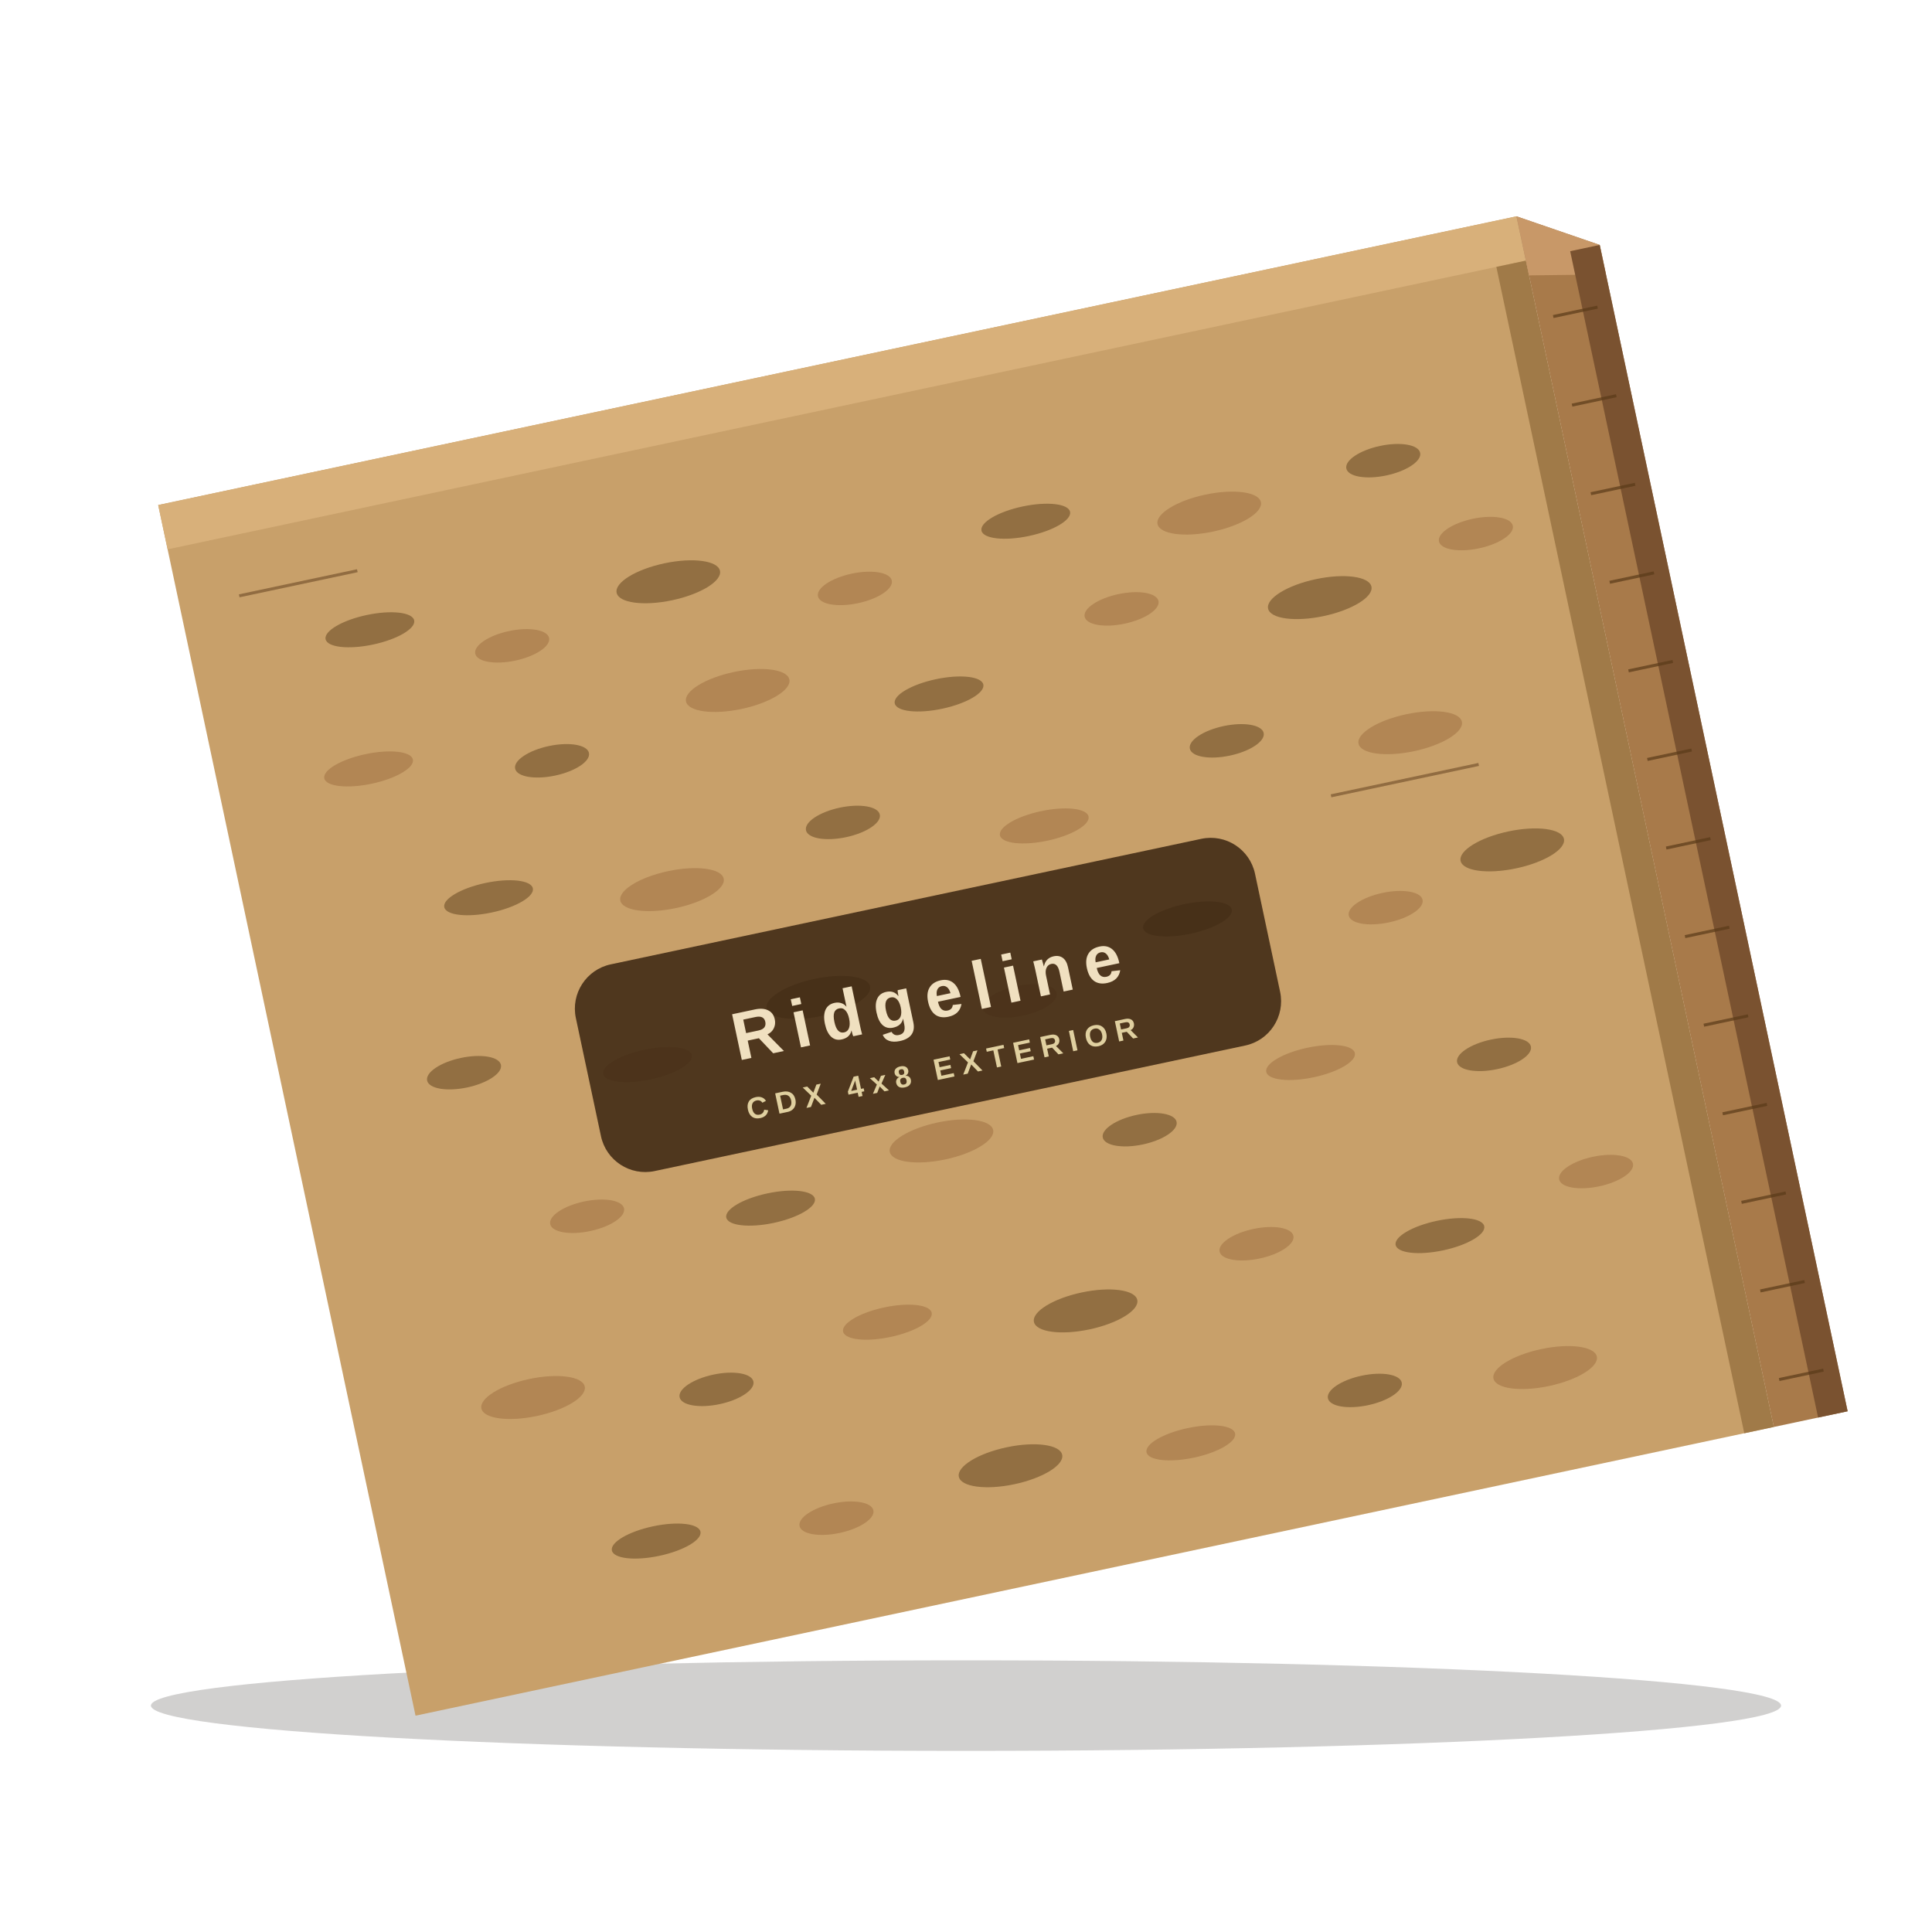
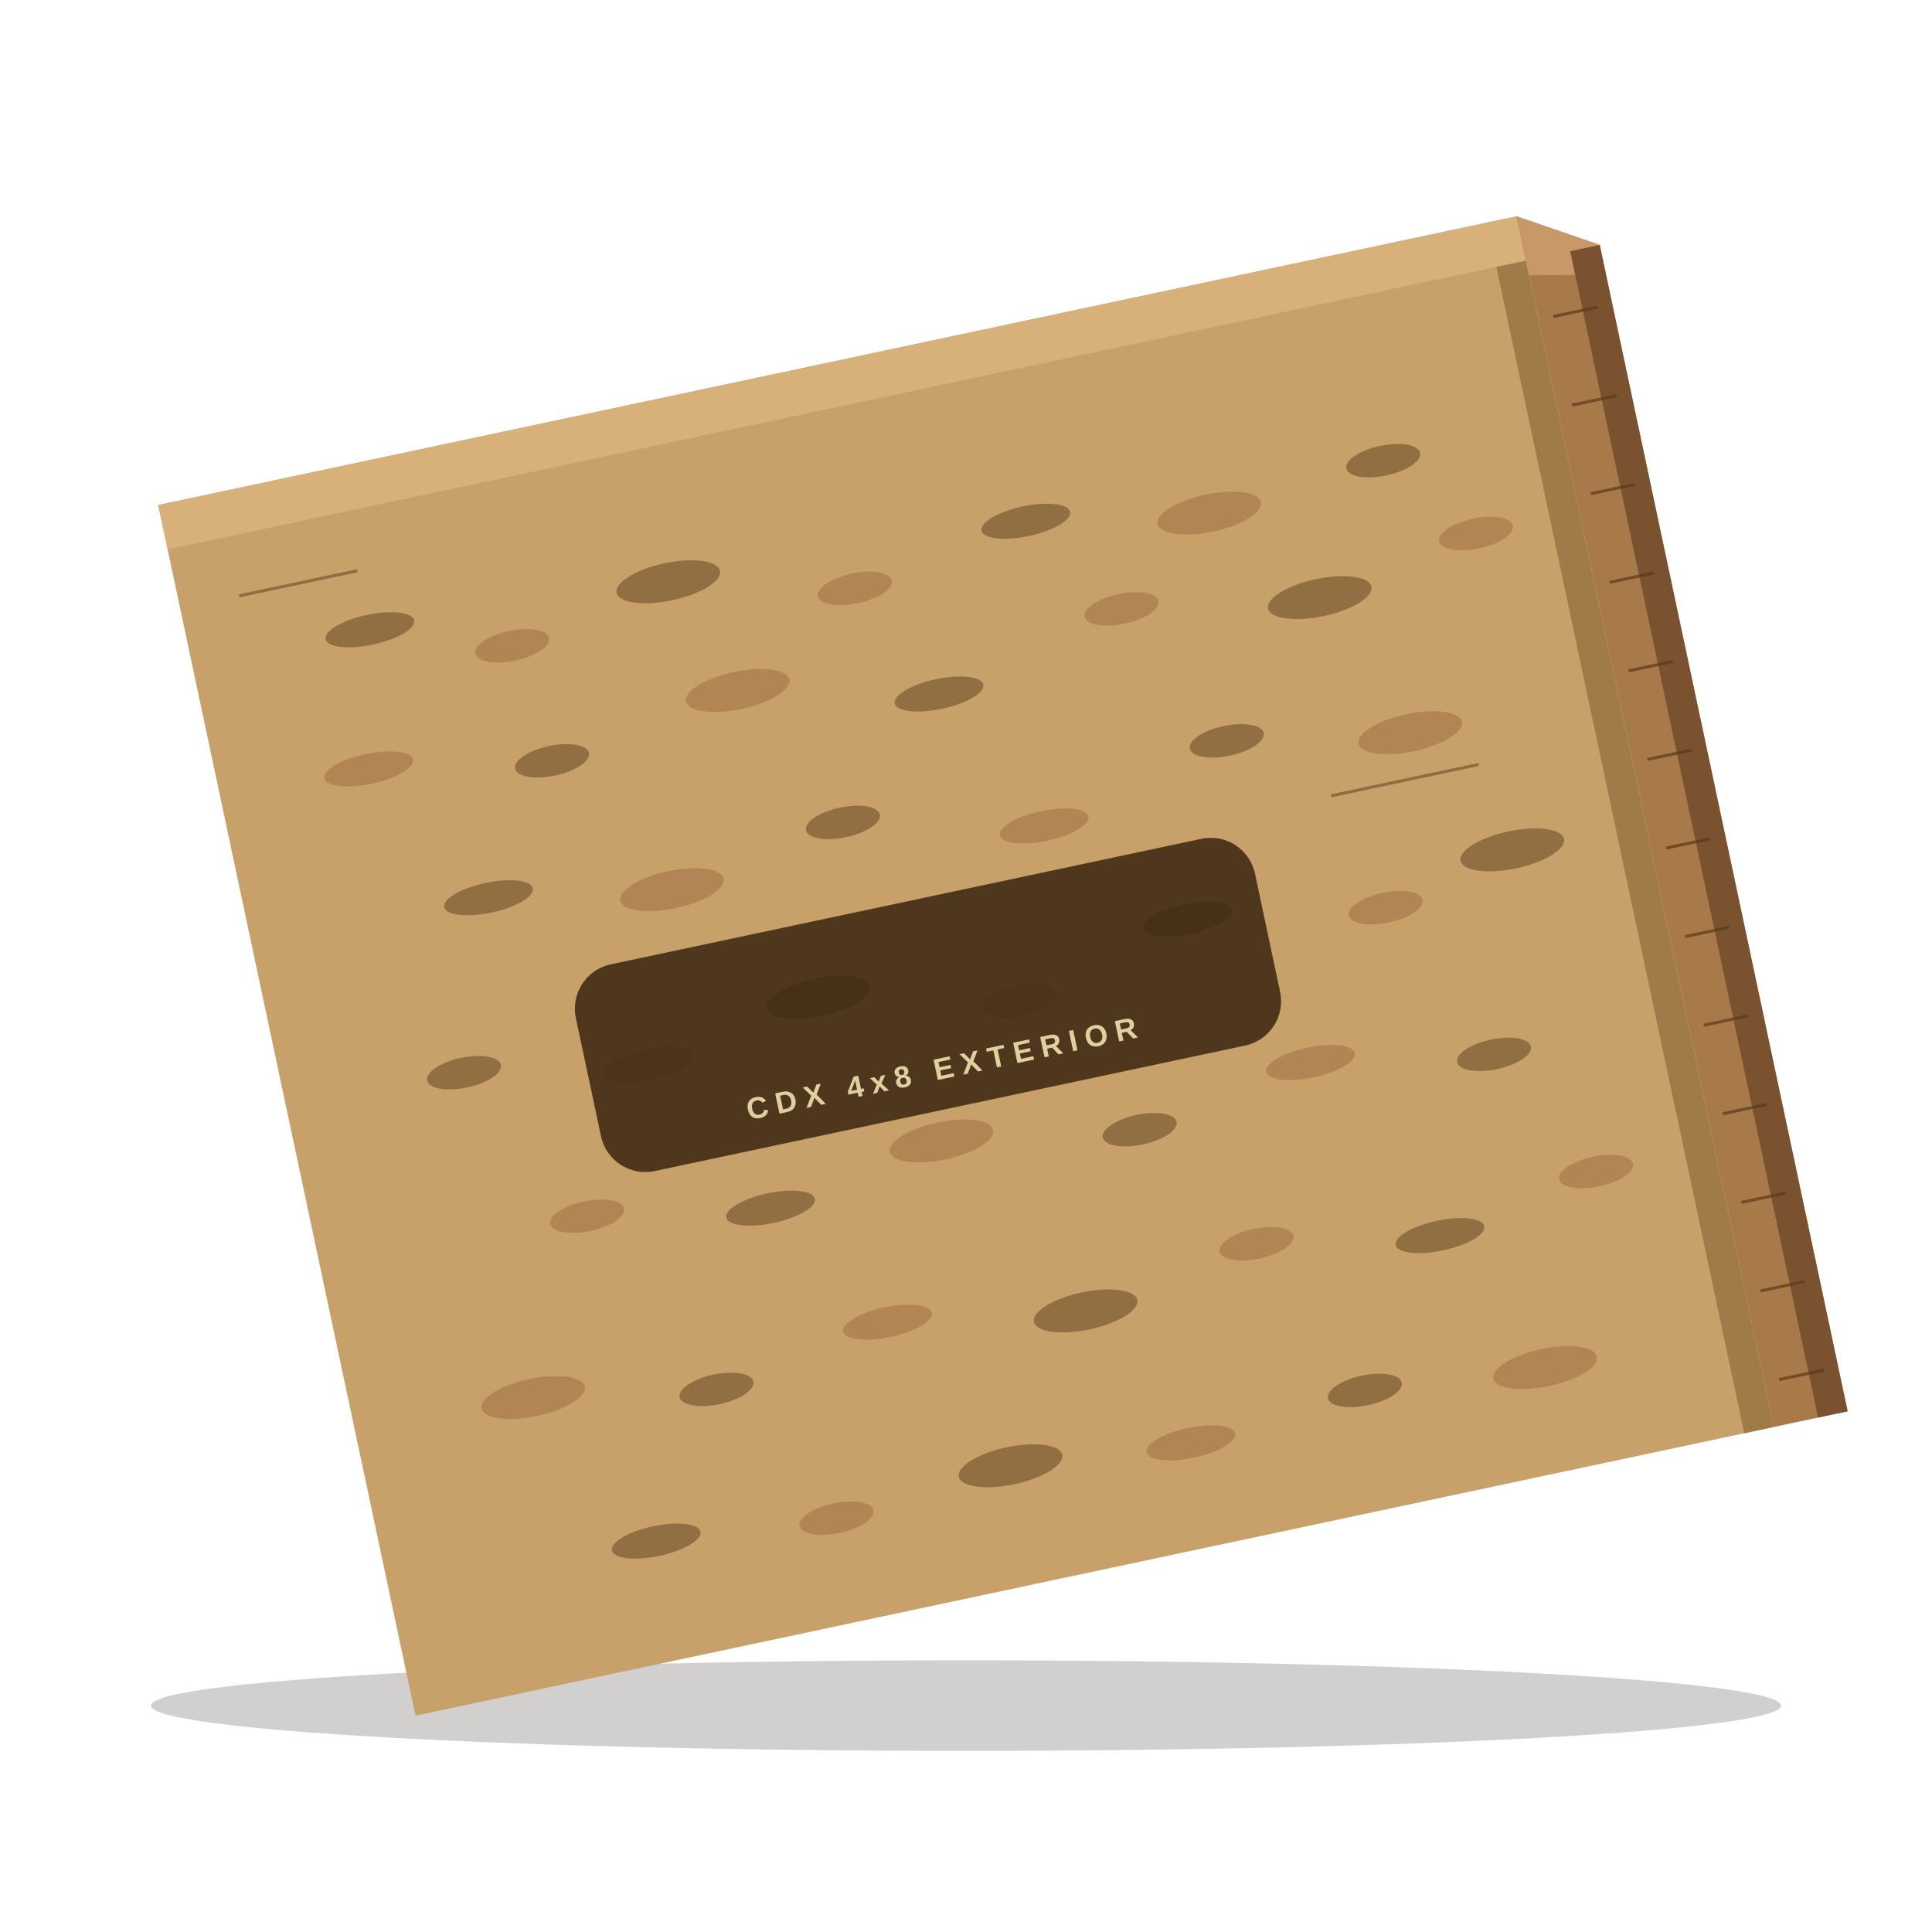
<svg xmlns="http://www.w3.org/2000/svg" viewBox="0 0 256 256" width="256" height="256">
  <defs>
    <style>
      .frontFace{fill:#c8a06a}
      .frontFaceHi{fill:#d8b07a}
      .frontFaceShade{fill:#a07a48}
      .plyEdge{fill:#a87a4a}
      .plyEdgeShade{fill:#7a5230}
      .plyEdgeHi{fill:#c89868}
      .flakeMain{fill:#7a5a30}
      .flakeMid{fill:#a87a4a}
      .flakeHi{fill:#5a4828}
      .stamp{fill:#3a2410}
    </style>
  </defs>
  <ellipse cx="128" cy="226" rx="108" ry="6" fill="#1a1410" opacity="0.2" />
  <g transform="rotate(-12 128 128)">
    <polygon class="frontFace" points="36,46 220,46 220,210 36,210" />
    <polygon class="frontFaceHi" points="36,46 220,46 220,52 36,52" />
    <polygon class="frontFaceShade" points="216,52 220,52 220,210 216,210" />
  </g>
  <g transform="rotate(-12 128 128)">
    <g opacity="0.7">
      <ellipse class="flakeMain" cx="60" cy="68" rx="6" ry="2" />
      <ellipse class="flakeMid" cx="78" cy="74" rx="5" ry="2" />
      <ellipse class="flakeMain" cx="100" cy="70" rx="7" ry="2.5" />
      <ellipse class="flakeMid" cx="124" cy="76" rx="5" ry="2" />
      <ellipse class="flakeMain" cx="148" cy="72" rx="6" ry="2" />
      <ellipse class="flakeMid" cx="172" cy="76" rx="7" ry="2.5" />
      <ellipse class="flakeMain" cx="196" cy="74" rx="5" ry="2" />
      <ellipse class="flakeMid" cx="56" cy="86" rx="6" ry="2" />
      <ellipse class="flakeMain" cx="80" cy="90" rx="5" ry="2" />
      <ellipse class="flakeMid" cx="106" cy="86" rx="7" ry="2.5" />
      <ellipse class="flakeMain" cx="132" cy="92" rx="6" ry="2" />
      <ellipse class="flakeMid" cx="158" cy="86" rx="5" ry="2" />
      <ellipse class="flakeMain" cx="184" cy="90" rx="7" ry="2.5" />
      <ellipse class="flakeMid" cx="206" cy="86" rx="5" ry="2" />
      <ellipse class="flakeMain" cx="68" cy="106" rx="6" ry="2" />
      <ellipse class="flakeMid" cx="92" cy="110" rx="7" ry="2.5" />
      <ellipse class="flakeMain" cx="116" cy="106" rx="5" ry="2" />
      <ellipse class="flakeMid" cx="142" cy="112" rx="6" ry="2" />
      <ellipse class="flakeMain" cx="168" cy="106" rx="5" ry="2" />
      <ellipse class="flakeMid" cx="192" cy="110" rx="7" ry="2.5" />
      <ellipse class="flakeMain" cx="60" cy="128" rx="5" ry="2" />
      <ellipse class="flakeMid" cx="84" cy="132" rx="6" ry="2" />
      <ellipse class="flakeMain" cx="108" cy="128" rx="7" ry="2.5" />
      <ellipse class="flakeMid" cx="134" cy="134" rx="5" ry="2" />
      <ellipse class="flakeMain" cx="158" cy="128" rx="6" ry="2" />
      <ellipse class="flakeMid" cx="184" cy="132" rx="5" ry="2" />
      <ellipse class="flakeMain" cx="202" cy="128" rx="7" ry="2.5" />
      <ellipse class="flakeMid" cx="72" cy="150" rx="5" ry="2" />
      <ellipse class="flakeMain" cx="96" cy="154" rx="6" ry="2" />
      <ellipse class="flakeMid" cx="120" cy="150" rx="7" ry="2.5" />
      <ellipse class="flakeMain" cx="146" cy="154" rx="5" ry="2" />
      <ellipse class="flakeMid" cx="170" cy="150" rx="6" ry="2" />
      <ellipse class="flakeMain" cx="194" cy="154" rx="5" ry="2" />
      <ellipse class="flakeMid" cx="60" cy="172" rx="7" ry="2.5" />
      <ellipse class="flakeMain" cx="84" cy="176" rx="5" ry="2" />
      <ellipse class="flakeMid" cx="108" cy="172" rx="6" ry="2" />
      <ellipse class="flakeMain" cx="134" cy="176" rx="7" ry="2.5" />
      <ellipse class="flakeMid" cx="158" cy="172" rx="5" ry="2" />
      <ellipse class="flakeMain" cx="182" cy="176" rx="6" ry="2" />
      <ellipse class="flakeMid" cx="204" cy="172" rx="5" ry="2" />
      <ellipse class="flakeMain" cx="72" cy="194" rx="6" ry="2" />
      <ellipse class="flakeMid" cx="96" cy="196" rx="5" ry="2" />
      <ellipse class="flakeMain" cx="120" cy="194" rx="7" ry="2.5" />
      <ellipse class="flakeMid" cx="144" cy="196" rx="6" ry="2" />
      <ellipse class="flakeMain" cx="168" cy="194" rx="5" ry="2" />
      <ellipse class="flakeMid" cx="192" cy="196" rx="7" ry="2.5" />
    </g>
    <g opacity="0.5">
      <line stroke="#5a3818" stroke-width="0.4" x1="44" y1="60" x2="60" y2="60" />
      <line stroke="#5a3818" stroke-width="0.4" x1="180" y1="116" x2="200" y2="116" />
    </g>
  </g>
  <g transform="rotate(-12 128 128)">
    <polygon class="plyEdge" points="220,46 230,52 230,210 220,210" />
    <polygon class="plyEdgeHi" points="220,46 230,52 230,56 220,54" />
    <polygon class="plyEdgeShade" points="226,52 230,52 230,210 226,210" />
    <g stroke="#5a3a18" stroke-width="0.4" opacity="0.7">
      <line x1="222" y1="60" x2="228" y2="60" />
      <line x1="222" y1="72" x2="228" y2="72" />
      <line x1="222" y1="84" x2="228" y2="84" />
      <line x1="222" y1="96" x2="228" y2="96" />
      <line x1="222" y1="108" x2="228" y2="108" />
      <line x1="222" y1="120" x2="228" y2="120" />
      <line x1="222" y1="132" x2="228" y2="132" />
      <line x1="222" y1="144" x2="228" y2="144" />
      <line x1="222" y1="156" x2="228" y2="156" />
      <line x1="222" y1="168" x2="228" y2="168" />
      <line x1="222" y1="180" x2="228" y2="180" />
      <line x1="222" y1="192" x2="228" y2="192" />
      <line x1="222" y1="204" x2="228" y2="204" />
    </g>
  </g>
  <g transform="rotate(-12 128 128)">
    <rect class="stamp" x="76" y="118" width="92" height="28" rx="6" opacity="0.85" />
-     <text x="122" y="134" font-family="Verdana,Arial,sans-serif" font-size="9" font-weight="700" letter-spacing="1.5" fill="#f0e0c0" text-anchor="middle">Ridgeline</text>
    <text x="122" y="142" font-family="Verdana,Arial,sans-serif" font-size="4" font-weight="600" letter-spacing="1" text-anchor="middle" fill="#e0d0a0">CDX  4x8  EXTERIOR</text>
  </g>
</svg>
